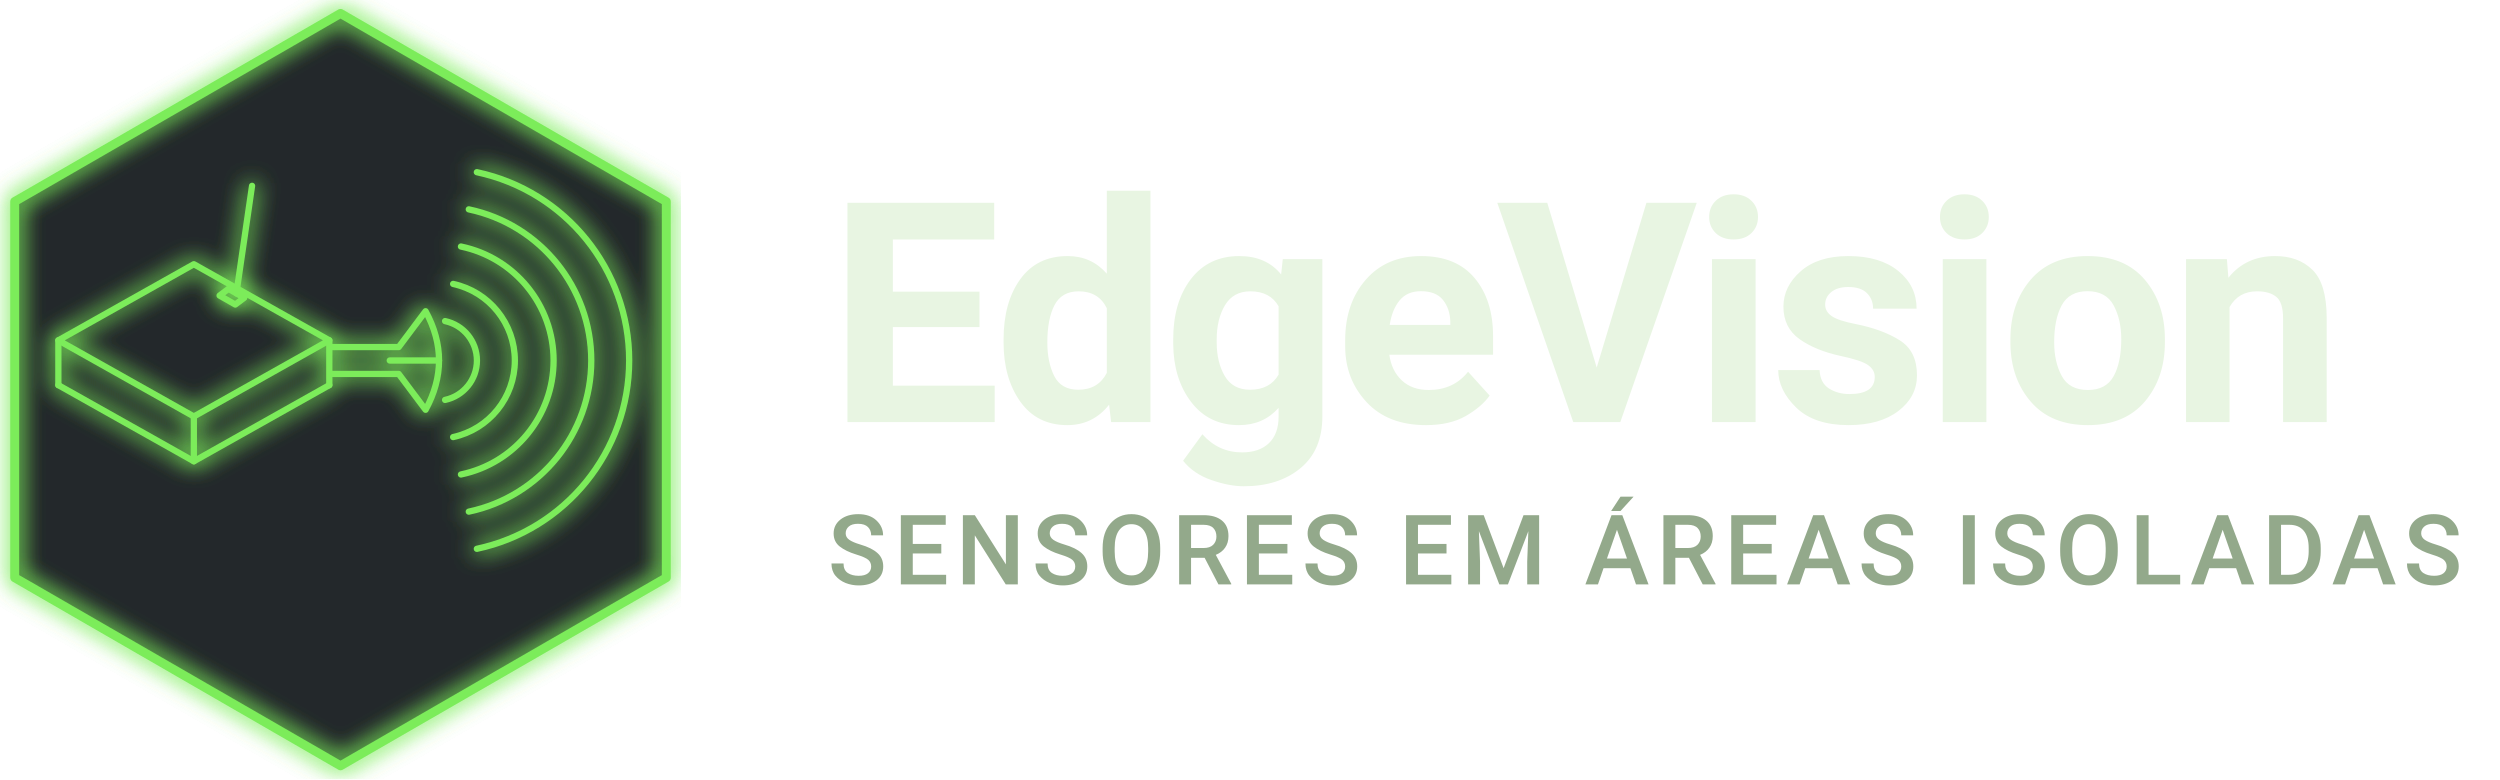
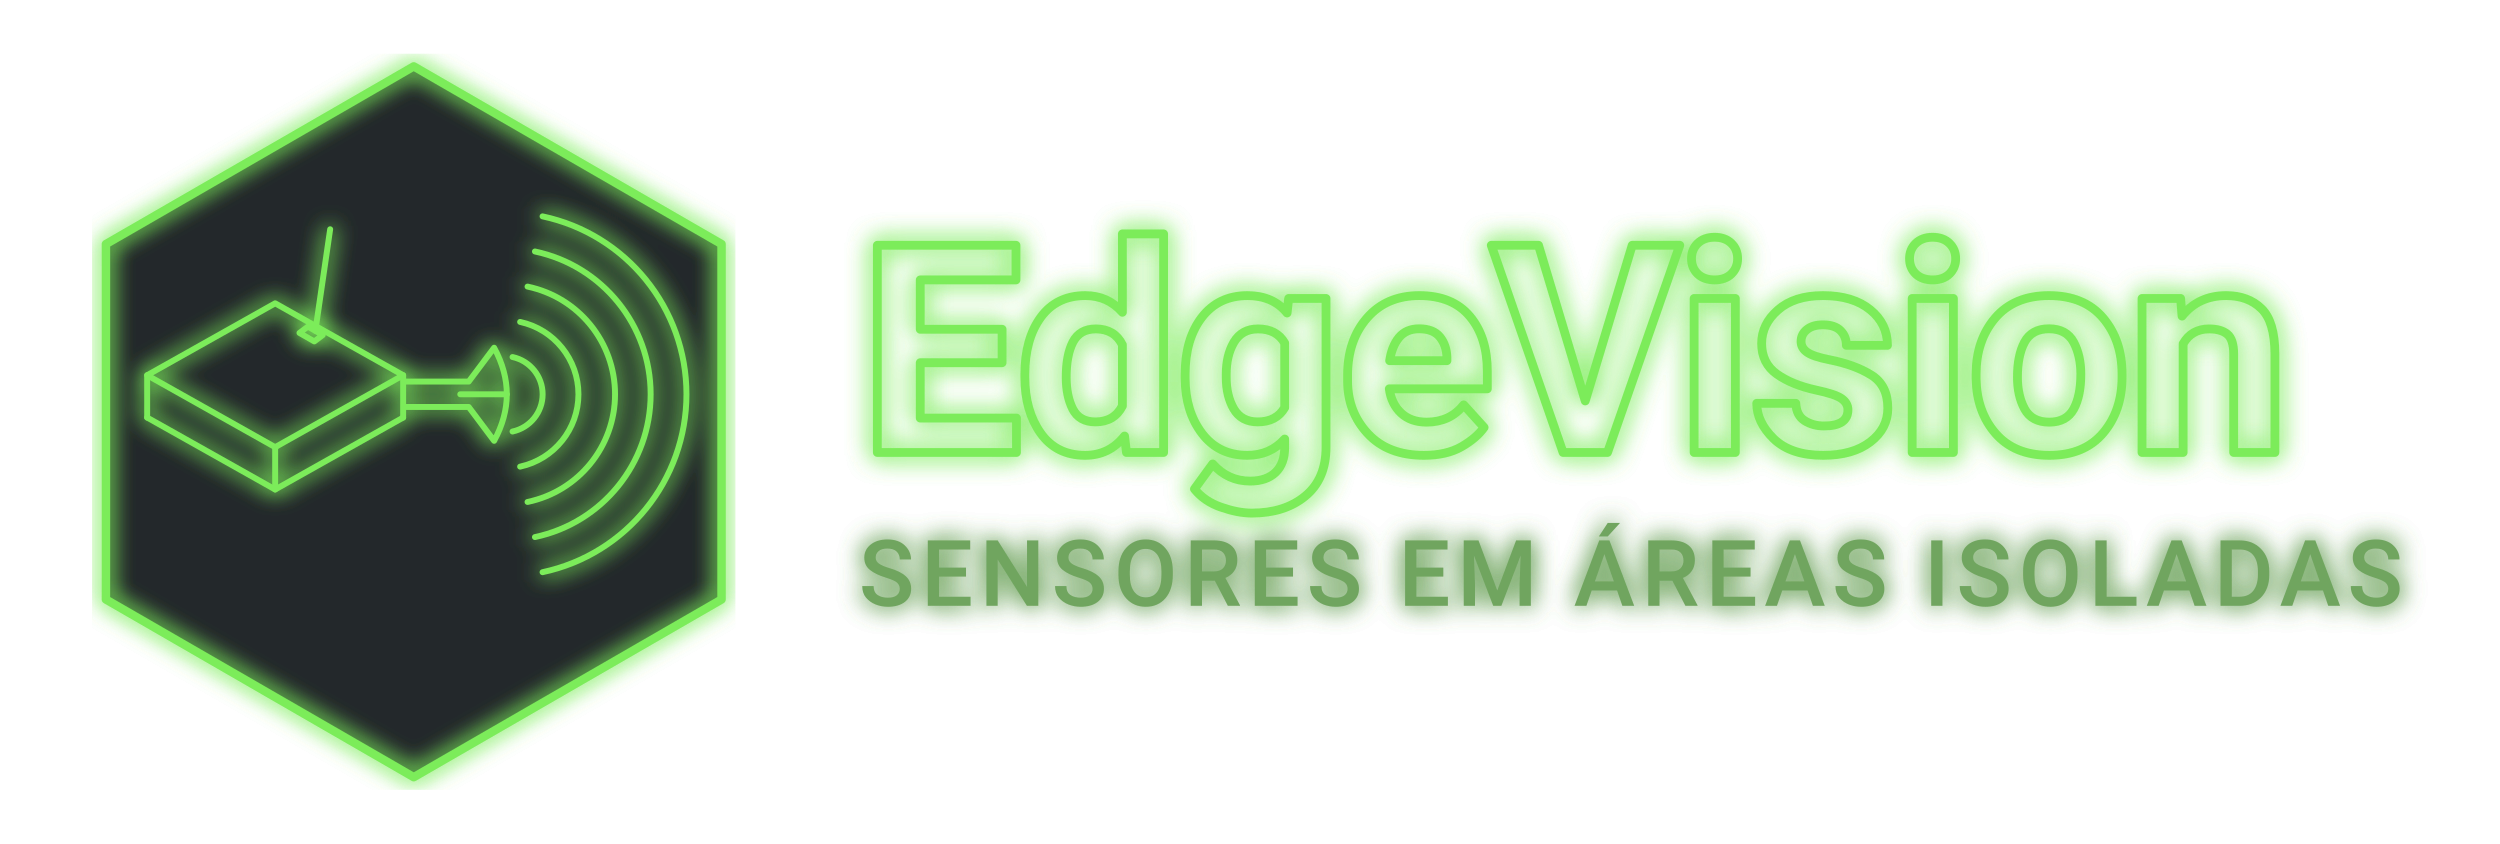
- <svg xmlns="http://www.w3.org/2000/svg" viewBox="0 0 308 96" width="308" height="96" role="img" aria-label="EdgeVision — sensores em areas isoladas">
-   <svg x="0" y="0" width="83.9" height="96" viewBox="48 26 304 348">
+ <svg xmlns="http://www.w3.org/2000/svg" viewBox="0 0 326 110" width="326" height="110" role="img" aria-label="EdgeVision — sensores em areas isoladas">
+   <defs>
+     <filter id="brilhoTexto" x="-25%" y="-25%" width="150%" height="150%">
+       <feGaussianBlur stdDeviation="1.6" result="b" />
+       <feMerge>
+         <feMergeNode in="b" />
+         <feMergeNode in="b" />
+         <feMergeNode in="SourceGraphic" />
+       </feMerge>
+     </filter>
+   </defs>
+   <svg x="12" y="7" width="83.9" height="96" viewBox="48 26 304 348">
    <defs>
      <filter id="brilho" x="-25%" y="-25%" width="150%" height="150%">
        <feGaussianBlur stdDeviation="5" result="b" />
        <feMerge>
          <feMergeNode in="b" />
          <feMergeNode in="b" />
          <feMergeNode in="SourceGraphic" />
        </feMerge>
      </filter>
    </defs>
    <path d="M200,32 L345.5,116.0 L345.5,284.0 L200,368 L54.5,284.0 L54.5,116.0 Z" fill="#23282B" />
    <g filter="url(#brilho)" fill="none">
      <path d="M200,32 L345.5,116.0 L345.5,284.0 L200,368 L54.5,284.0 L54.5,116.0 Z" stroke="#7BEC5A" stroke-width="4" stroke-linejoin="round" />
      <g stroke="#7BEC5A" stroke-width="2.8" stroke-linecap="round" stroke-linejoin="round">
        <path d="M74,178 L134.5,144 L195,178 L134.5,212 Z" />
        <path d="M74,198 L134.5,232 L195,198" />
        <path d="M74,178 L74,198" />
        <path d="M134.5,212 L134.5,232" />
        <path d="M195,178 L195,198" />
        <path d="M146,158 L153,162 L157,159 L150,155 Z" />
        <path d="M153.5,157 L160.5,109" />
        <path d="M196,181 L226,181 L238,165 Q250,187 238,209 L226,193 L196,193" />
        <path d="M222,187 L244,187" />
        <path d="M246.7,169.4 A18,18 0 0 1 246.7,204.6" />
        <path d="M250.3,152.8 A35,35 0 0 1 250.3,221.2" />
        <path d="M253.8,136.1 A52,52 0 0 1 253.8,237.9" />
        <path d="M257.3,119.5 A69,69 0 0 1 257.3,254.5" />
        <path d="M260.9,102.9 A86,86 0 0 1 260.9,271.1" />
      </g>
    </g>
  </svg>
-   <text x="102" y="52" font-family="ui-sans-serif,system-ui,-apple-system,'Segoe UI',Roboto,'Helvetica Neue',Arial,sans-serif" font-size="38" font-weight="700" letter-spacing="-0.6" fill="#E8F5E2">EdgeVision</text>
-   <text x="102" y="72" font-family="ui-sans-serif,system-ui,-apple-system,'Segoe UI',Roboto,'Helvetica Neue',Arial,sans-serif" font-size="12" font-weight="500" letter-spacing="0.86" fill="#93A98B">SENSORES EM ÁREAS ISOLADAS</text>
+   <g filter="url(#brilhoTexto)">
+     <text x="112" y="59" font-family="ui-sans-serif,system-ui,-apple-system,'Segoe UI',Roboto,'Helvetica Neue',Arial,sans-serif" font-size="38" font-weight="700" letter-spacing="-0.6" fill="none" stroke="#7BEC5A" stroke-width="1.15" stroke-linejoin="round">EdgeVision</text>
+     <text x="112" y="79" font-family="ui-sans-serif,system-ui,-apple-system,'Segoe UI',Roboto,'Helvetica Neue',Arial,sans-serif" font-size="12" font-weight="500" letter-spacing="0.86" fill="#6FA55E">SENSORES EM ÁREAS ISOLADAS</text>
+   </g>
</svg>
